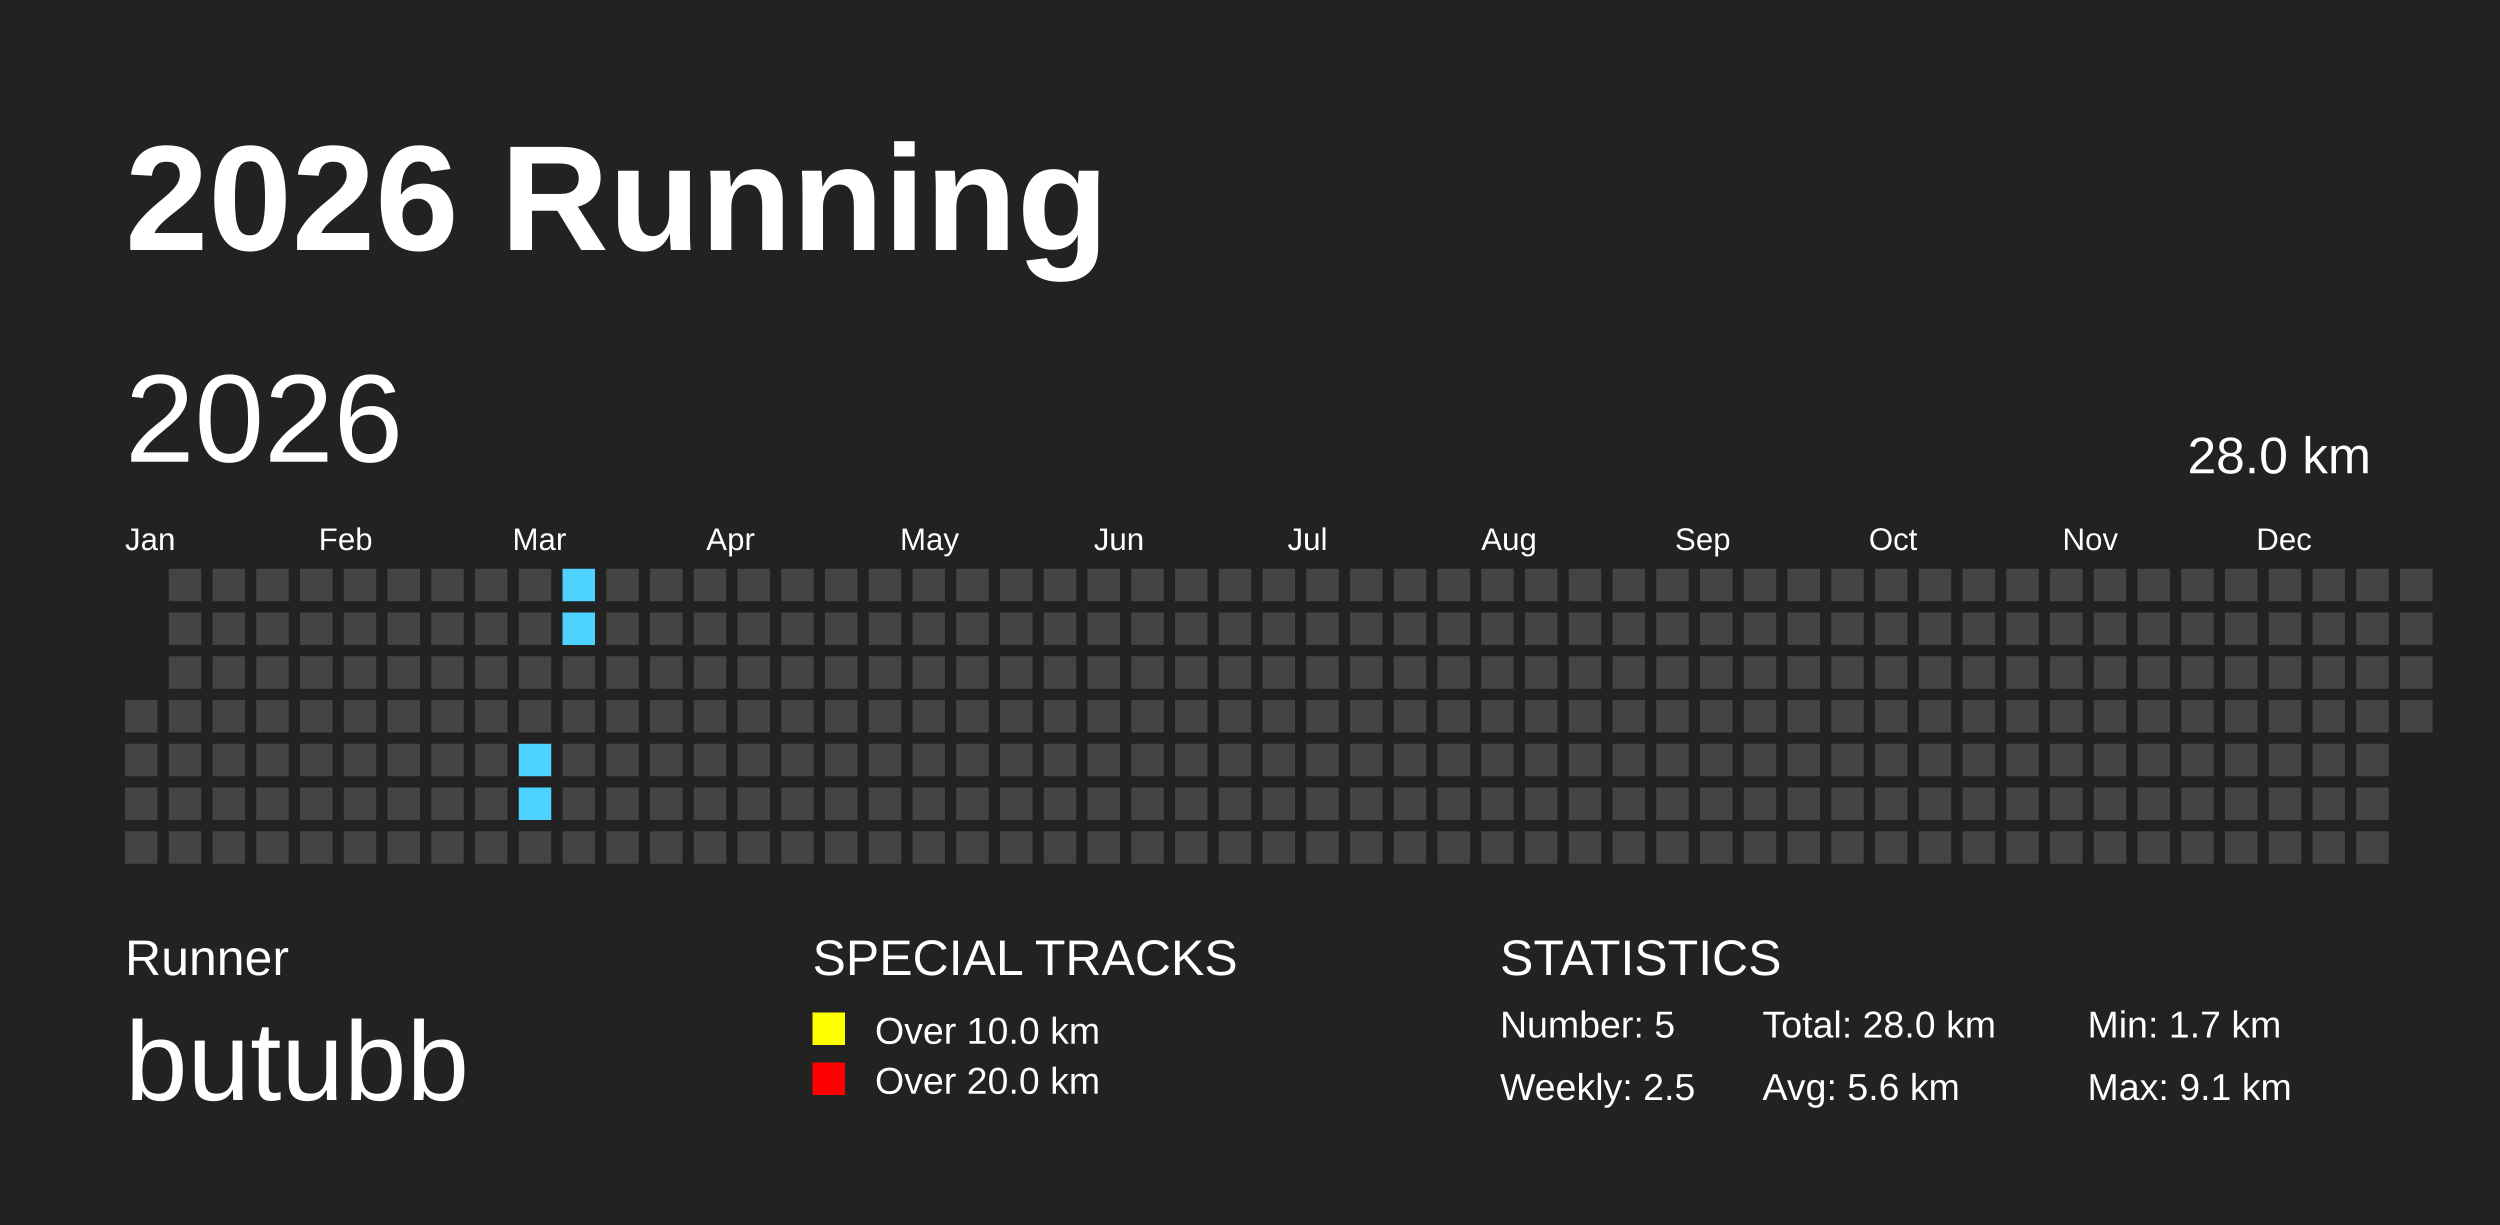
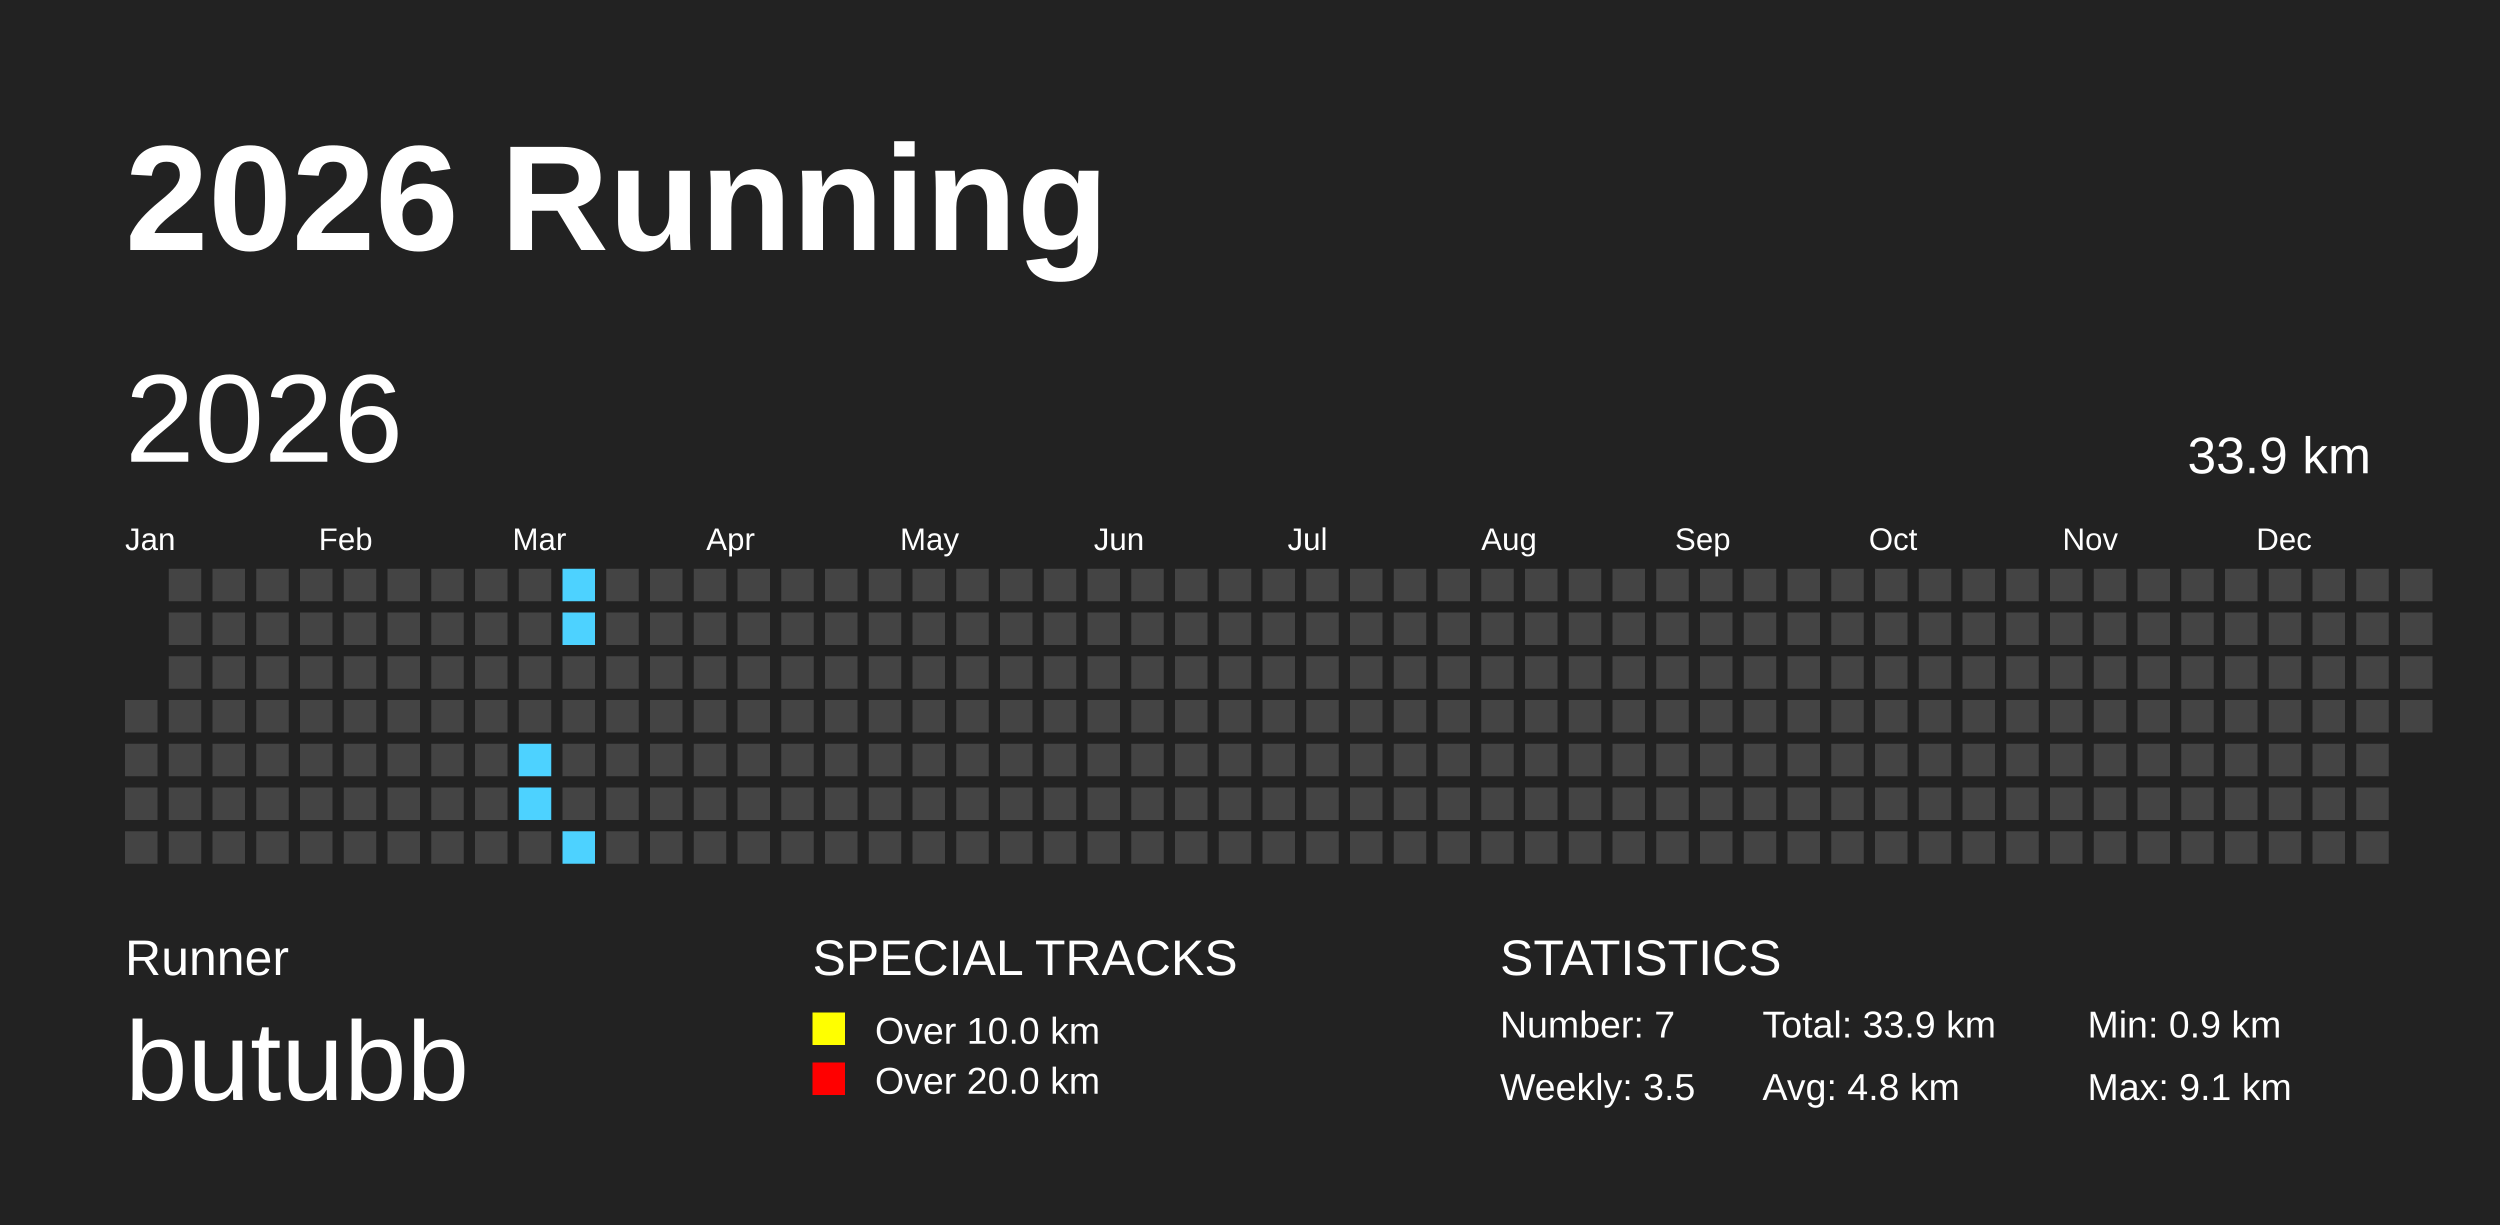
<svg xmlns="http://www.w3.org/2000/svg" baseProfile="full" height="98mm" version="1.1" viewBox="0,0,200,98" width="200mm">
  <defs />
  <rect fill="#222222" height="98" width="200" x="0" y="0" />
  <text fill="#FFFFFF" style="font-size:12px; font-family:Arial; font-weight:bold;" x="10" y="20">2026 Running</text>
  <text fill="#FFFFFF" style="font-size:4px; font-family:Arial" x="10" y="78">Runner</text>
  <text fill="#FFFFFF" style="font-size:9px; font-family:Arial" x="10" y="88">butubb</text>
  <text fill="#FFFFFF" style="font-size:4px; font-family:Arial" x="65" y="78">SPECIAL TRACKS</text>
  <rect fill="yellow" height="2.6" width="2.6" x="65" y="81" />
  <text fill="#FFFFFF" style="font-size:3px; font-family:Arial" x="70" y="83.5">Over 10.0 km</text>
  <rect fill="red" height="2.6" width="2.6" x="65" y="85" />
  <text fill="#FFFFFF" style="font-size:3px; font-family:Arial" x="70" y="87.5">Over 20.0 km</text>
  <text fill="#FFFFFF" style="font-size:4px; font-family:Arial" x="120" y="78">STATISTICS</text>
-   <text fill="#FFFFFF" style="font-size:3px; font-family:Arial" x="120" y="83">Number: 5</text>
-   <text fill="#FFFFFF" style="font-size:3px; font-family:Arial" x="120" y="88">Weekly: 2.5</text>
-   <text fill="#FFFFFF" style="font-size:3px; font-family:Arial" x="141" y="83">Total: 28.0 km</text>
-   <text fill="#FFFFFF" style="font-size:3px; font-family:Arial" x="141" y="88">Avg: 5.6 km</text>
-   <text fill="#FFFFFF" style="font-size:3px; font-family:Arial" x="167" y="83">Min: 1.7 km</text>
+   <text fill="#FFFFFF" style="font-size:3px; font-family:Arial" x="120" y="83">Number: 7</text>
+   <text fill="#FFFFFF" style="font-size:3px; font-family:Arial" x="120" y="88">Weekly: 3.5</text>
+   <text fill="#FFFFFF" style="font-size:3px; font-family:Arial" x="141" y="83">Total: 33.9 km</text>
+   <text fill="#FFFFFF" style="font-size:3px; font-family:Arial" x="141" y="88">Avg: 4.8 km</text>
+   <text fill="#FFFFFF" style="font-size:3px; font-family:Arial" x="167" y="83">Min: 0.9 km</text>
  <text fill="#FFFFFF" style="font-size:3px; font-family:Arial" x="167" y="88">Max: 9.1 km</text>
  <text dominant-baseline="hanging" fill="#FFFFFF" style="font-size:10.0px; font-family:Arial;" x="10" y="30">2026</text>
-   <text dominant-baseline="hanging" fill="#FFFFFF" style="font-size:4.125px; font-family:Arial;" x="175" y="35">28.0 km</text>
+   <text dominant-baseline="hanging" fill="#FFFFFF" style="font-size:4.125px; font-family:Arial;" x="175" y="35">33.9 km</text>
  <text fill="#FFFFFF" style="font-size:2.5px; font-family:Arial" x="10.0" y="44">Jan</text>
  <text fill="#FFFFFF" style="font-size:2.5px; font-family:Arial" x="25.5" y="44">Feb</text>
  <text fill="#FFFFFF" style="font-size:2.5px; font-family:Arial" x="41.0" y="44">Mar</text>
  <text fill="#FFFFFF" style="font-size:2.5px; font-family:Arial" x="56.5" y="44">Apr</text>
  <text fill="#FFFFFF" style="font-size:2.5px; font-family:Arial" x="72.0" y="44">May</text>
  <text fill="#FFFFFF" style="font-size:2.5px; font-family:Arial" x="87.5" y="44">Jun</text>
  <text fill="#FFFFFF" style="font-size:2.5px; font-family:Arial" x="103.0" y="44">Jul</text>
  <text fill="#FFFFFF" style="font-size:2.5px; font-family:Arial" x="118.5" y="44">Aug</text>
  <text fill="#FFFFFF" style="font-size:2.5px; font-family:Arial" x="134.0" y="44">Sep</text>
  <text fill="#FFFFFF" style="font-size:2.5px; font-family:Arial" x="149.5" y="44">Oct</text>
  <text fill="#FFFFFF" style="font-size:2.5px; font-family:Arial" x="165.0" y="44">Nov</text>
  <text fill="#FFFFFF" style="font-size:2.5px; font-family:Arial" x="180.5" y="44">Dec</text>
  <rect fill="#444444" height="2.6" width="2.6" x="10.0" y="56.0" />
  <rect fill="#444444" height="2.6" width="2.6" x="10.0" y="59.5" />
  <rect fill="#444444" height="2.6" width="2.6" x="10.0" y="63.0" />
  <rect fill="#444444" height="2.6" width="2.6" x="10.0" y="66.5" />
  <rect fill="#444444" height="2.6" width="2.6" x="13.5" y="45.5" />
  <rect fill="#444444" height="2.6" width="2.6" x="13.5" y="49.0" />
  <rect fill="#444444" height="2.6" width="2.6" x="13.5" y="52.5" />
  <rect fill="#444444" height="2.6" width="2.6" x="13.5" y="56.0" />
  <rect fill="#444444" height="2.6" width="2.6" x="13.5" y="59.5" />
  <rect fill="#444444" height="2.6" width="2.6" x="13.5" y="63.0" />
  <rect fill="#444444" height="2.6" width="2.6" x="13.5" y="66.5" />
  <rect fill="#444444" height="2.6" width="2.6" x="17.0" y="45.5" />
  <rect fill="#444444" height="2.6" width="2.6" x="17.0" y="49.0" />
  <rect fill="#444444" height="2.6" width="2.6" x="17.0" y="52.5" />
  <rect fill="#444444" height="2.6" width="2.6" x="17.0" y="56.0" />
  <rect fill="#444444" height="2.6" width="2.6" x="17.0" y="59.5" />
  <rect fill="#444444" height="2.6" width="2.6" x="17.0" y="63.0" />
  <rect fill="#444444" height="2.6" width="2.6" x="17.0" y="66.5" />
  <rect fill="#444444" height="2.6" width="2.6" x="20.5" y="45.5" />
  <rect fill="#444444" height="2.6" width="2.6" x="20.5" y="49.0" />
  <rect fill="#444444" height="2.6" width="2.6" x="20.5" y="52.5" />
  <rect fill="#444444" height="2.6" width="2.6" x="20.5" y="56.0" />
  <rect fill="#444444" height="2.6" width="2.6" x="20.5" y="59.5" />
  <rect fill="#444444" height="2.6" width="2.6" x="20.5" y="63.0" />
  <rect fill="#444444" height="2.6" width="2.6" x="20.5" y="66.5" />
  <rect fill="#444444" height="2.6" width="2.6" x="24.0" y="45.5" />
  <rect fill="#444444" height="2.6" width="2.6" x="24.0" y="49.0" />
  <rect fill="#444444" height="2.6" width="2.6" x="24.0" y="52.5" />
  <rect fill="#444444" height="2.6" width="2.6" x="24.0" y="56.0" />
  <rect fill="#444444" height="2.6" width="2.6" x="24.0" y="59.5" />
  <rect fill="#444444" height="2.6" width="2.6" x="24.0" y="63.0" />
  <rect fill="#444444" height="2.6" width="2.6" x="24.0" y="66.5" />
  <rect fill="#444444" height="2.6" width="2.6" x="27.5" y="45.5" />
  <rect fill="#444444" height="2.6" width="2.6" x="27.5" y="49.0" />
  <rect fill="#444444" height="2.6" width="2.6" x="27.5" y="52.5" />
  <rect fill="#444444" height="2.6" width="2.6" x="27.5" y="56.0" />
  <rect fill="#444444" height="2.6" width="2.6" x="27.5" y="59.5" />
  <rect fill="#444444" height="2.6" width="2.6" x="27.5" y="63.0" />
  <rect fill="#444444" height="2.6" width="2.6" x="27.5" y="66.5" />
  <rect fill="#444444" height="2.6" width="2.6" x="31.0" y="45.5" />
  <rect fill="#444444" height="2.6" width="2.6" x="31.0" y="49.0" />
  <rect fill="#444444" height="2.6" width="2.6" x="31.0" y="52.5" />
  <rect fill="#444444" height="2.6" width="2.6" x="31.0" y="56.0" />
  <rect fill="#444444" height="2.6" width="2.6" x="31.0" y="59.5" />
  <rect fill="#444444" height="2.6" width="2.6" x="31.0" y="63.0" />
  <rect fill="#444444" height="2.6" width="2.6" x="31.0" y="66.5" />
  <rect fill="#444444" height="2.6" width="2.6" x="34.5" y="45.5" />
  <rect fill="#444444" height="2.6" width="2.6" x="34.5" y="49.0" />
  <rect fill="#444444" height="2.6" width="2.6" x="34.5" y="52.5" />
  <rect fill="#444444" height="2.6" width="2.6" x="34.5" y="56.0" />
  <rect fill="#444444" height="2.6" width="2.6" x="34.5" y="59.5" />
  <rect fill="#444444" height="2.6" width="2.6" x="34.5" y="63.0" />
  <rect fill="#444444" height="2.6" width="2.6" x="34.5" y="66.5" />
  <rect fill="#444444" height="2.6" width="2.6" x="38.0" y="45.5" />
  <rect fill="#444444" height="2.6" width="2.6" x="38.0" y="49.0" />
  <rect fill="#444444" height="2.6" width="2.6" x="38.0" y="52.5" />
  <rect fill="#444444" height="2.6" width="2.6" x="38.0" y="56.0" />
  <rect fill="#444444" height="2.6" width="2.6" x="38.0" y="59.5" />
  <rect fill="#444444" height="2.6" width="2.6" x="38.0" y="63.0" />
  <rect fill="#444444" height="2.6" width="2.6" x="38.0" y="66.5" />
  <rect fill="#444444" height="2.6" width="2.6" x="41.5" y="45.5" />
  <rect fill="#444444" height="2.6" width="2.6" x="41.5" y="49.0" />
  <rect fill="#444444" height="2.6" width="2.6" x="41.5" y="52.5" />
  <rect fill="#444444" height="2.6" width="2.6" x="41.5" y="56.0" />
  <rect fill="#4DD2FF" height="2.6" width="2.6" x="41.5" y="59.5" />
  <rect fill="#4DD2FF" height="2.6" width="2.6" x="41.5" y="63.0" />
  <rect fill="#444444" height="2.6" width="2.6" x="41.5" y="66.5" />
  <rect fill="#4DD2FF" height="2.6" width="2.6" x="45.0" y="45.5" />
  <rect fill="#4DD2FF" height="2.6" width="2.6" x="45.0" y="49.0" />
  <rect fill="#444444" height="2.6" width="2.6" x="45.0" y="52.5" />
  <rect fill="#444444" height="2.6" width="2.6" x="45.0" y="56.0" />
  <rect fill="#444444" height="2.6" width="2.6" x="45.0" y="59.5" />
  <rect fill="#444444" height="2.6" width="2.6" x="45.0" y="63.0" />
-   <rect fill="#444444" height="2.6" width="2.6" x="45.0" y="66.5" />
+   <rect fill="#4DD2FF" height="2.6" width="2.6" x="45.0" y="66.5" />
  <rect fill="#444444" height="2.6" width="2.6" x="48.5" y="45.5" />
  <rect fill="#444444" height="2.6" width="2.6" x="48.5" y="49.0" />
  <rect fill="#444444" height="2.6" width="2.6" x="48.5" y="52.5" />
  <rect fill="#444444" height="2.6" width="2.6" x="48.5" y="56.0" />
  <rect fill="#444444" height="2.6" width="2.6" x="48.5" y="59.5" />
  <rect fill="#444444" height="2.6" width="2.6" x="48.5" y="63.0" />
  <rect fill="#444444" height="2.6" width="2.6" x="48.5" y="66.5" />
  <rect fill="#444444" height="2.6" width="2.6" x="52.0" y="45.5" />
  <rect fill="#444444" height="2.6" width="2.6" x="52.0" y="49.0" />
  <rect fill="#444444" height="2.6" width="2.6" x="52.0" y="52.5" />
  <rect fill="#444444" height="2.6" width="2.6" x="52.0" y="56.0" />
  <rect fill="#444444" height="2.6" width="2.6" x="52.0" y="59.5" />
  <rect fill="#444444" height="2.6" width="2.6" x="52.0" y="63.0" />
  <rect fill="#444444" height="2.6" width="2.6" x="52.0" y="66.5" />
  <rect fill="#444444" height="2.6" width="2.6" x="55.5" y="45.5" />
  <rect fill="#444444" height="2.6" width="2.6" x="55.5" y="49.0" />
  <rect fill="#444444" height="2.6" width="2.6" x="55.5" y="52.5" />
  <rect fill="#444444" height="2.6" width="2.6" x="55.5" y="56.0" />
  <rect fill="#444444" height="2.6" width="2.6" x="55.5" y="59.5" />
  <rect fill="#444444" height="2.6" width="2.6" x="55.5" y="63.0" />
  <rect fill="#444444" height="2.6" width="2.6" x="55.5" y="66.5" />
  <rect fill="#444444" height="2.6" width="2.6" x="59.0" y="45.5" />
  <rect fill="#444444" height="2.6" width="2.6" x="59.0" y="49.0" />
  <rect fill="#444444" height="2.6" width="2.6" x="59.0" y="52.5" />
  <rect fill="#444444" height="2.6" width="2.6" x="59.0" y="56.0" />
  <rect fill="#444444" height="2.6" width="2.6" x="59.0" y="59.5" />
  <rect fill="#444444" height="2.6" width="2.6" x="59.0" y="63.0" />
  <rect fill="#444444" height="2.6" width="2.6" x="59.0" y="66.5" />
  <rect fill="#444444" height="2.6" width="2.6" x="62.5" y="45.5" />
  <rect fill="#444444" height="2.6" width="2.6" x="62.5" y="49.0" />
  <rect fill="#444444" height="2.6" width="2.6" x="62.5" y="52.5" />
  <rect fill="#444444" height="2.6" width="2.6" x="62.5" y="56.0" />
  <rect fill="#444444" height="2.6" width="2.6" x="62.5" y="59.5" />
  <rect fill="#444444" height="2.6" width="2.6" x="62.5" y="63.0" />
  <rect fill="#444444" height="2.6" width="2.6" x="62.5" y="66.5" />
  <rect fill="#444444" height="2.6" width="2.6" x="66.0" y="45.5" />
  <rect fill="#444444" height="2.6" width="2.6" x="66.0" y="49.0" />
  <rect fill="#444444" height="2.6" width="2.6" x="66.0" y="52.5" />
  <rect fill="#444444" height="2.6" width="2.6" x="66.0" y="56.0" />
  <rect fill="#444444" height="2.6" width="2.6" x="66.0" y="59.5" />
  <rect fill="#444444" height="2.6" width="2.6" x="66.0" y="63.0" />
  <rect fill="#444444" height="2.6" width="2.6" x="66.0" y="66.5" />
  <rect fill="#444444" height="2.6" width="2.6" x="69.5" y="45.5" />
  <rect fill="#444444" height="2.6" width="2.6" x="69.5" y="49.0" />
  <rect fill="#444444" height="2.6" width="2.6" x="69.5" y="52.5" />
  <rect fill="#444444" height="2.6" width="2.6" x="69.5" y="56.0" />
  <rect fill="#444444" height="2.6" width="2.6" x="69.5" y="59.5" />
  <rect fill="#444444" height="2.6" width="2.6" x="69.5" y="63.0" />
  <rect fill="#444444" height="2.6" width="2.6" x="69.5" y="66.5" />
  <rect fill="#444444" height="2.6" width="2.6" x="73.0" y="45.5" />
  <rect fill="#444444" height="2.6" width="2.6" x="73.0" y="49.0" />
  <rect fill="#444444" height="2.6" width="2.6" x="73.0" y="52.5" />
  <rect fill="#444444" height="2.6" width="2.6" x="73.0" y="56.0" />
  <rect fill="#444444" height="2.6" width="2.6" x="73.0" y="59.5" />
  <rect fill="#444444" height="2.6" width="2.6" x="73.0" y="63.0" />
  <rect fill="#444444" height="2.6" width="2.6" x="73.0" y="66.5" />
  <rect fill="#444444" height="2.6" width="2.6" x="76.5" y="45.5" />
  <rect fill="#444444" height="2.6" width="2.6" x="76.5" y="49.0" />
  <rect fill="#444444" height="2.6" width="2.6" x="76.5" y="52.5" />
  <rect fill="#444444" height="2.6" width="2.6" x="76.5" y="56.0" />
  <rect fill="#444444" height="2.6" width="2.6" x="76.5" y="59.5" />
  <rect fill="#444444" height="2.6" width="2.6" x="76.5" y="63.0" />
  <rect fill="#444444" height="2.6" width="2.6" x="76.5" y="66.5" />
  <rect fill="#444444" height="2.6" width="2.6" x="80.0" y="45.5" />
  <rect fill="#444444" height="2.6" width="2.6" x="80.0" y="49.0" />
  <rect fill="#444444" height="2.6" width="2.6" x="80.0" y="52.5" />
  <rect fill="#444444" height="2.6" width="2.6" x="80.0" y="56.0" />
  <rect fill="#444444" height="2.6" width="2.6" x="80.0" y="59.5" />
  <rect fill="#444444" height="2.6" width="2.6" x="80.0" y="63.0" />
  <rect fill="#444444" height="2.6" width="2.6" x="80.0" y="66.5" />
  <rect fill="#444444" height="2.6" width="2.6" x="83.5" y="45.5" />
  <rect fill="#444444" height="2.6" width="2.6" x="83.5" y="49.0" />
  <rect fill="#444444" height="2.6" width="2.6" x="83.5" y="52.5" />
  <rect fill="#444444" height="2.6" width="2.6" x="83.5" y="56.0" />
  <rect fill="#444444" height="2.6" width="2.6" x="83.5" y="59.5" />
  <rect fill="#444444" height="2.6" width="2.6" x="83.5" y="63.0" />
  <rect fill="#444444" height="2.6" width="2.6" x="83.5" y="66.5" />
  <rect fill="#444444" height="2.6" width="2.6" x="87.0" y="45.5" />
  <rect fill="#444444" height="2.6" width="2.6" x="87.0" y="49.0" />
  <rect fill="#444444" height="2.6" width="2.6" x="87.0" y="52.5" />
  <rect fill="#444444" height="2.6" width="2.6" x="87.0" y="56.0" />
  <rect fill="#444444" height="2.6" width="2.6" x="87.0" y="59.5" />
  <rect fill="#444444" height="2.6" width="2.6" x="87.0" y="63.0" />
  <rect fill="#444444" height="2.6" width="2.6" x="87.0" y="66.5" />
  <rect fill="#444444" height="2.6" width="2.6" x="90.5" y="45.5" />
  <rect fill="#444444" height="2.6" width="2.6" x="90.5" y="49.0" />
  <rect fill="#444444" height="2.6" width="2.6" x="90.5" y="52.5" />
  <rect fill="#444444" height="2.6" width="2.6" x="90.5" y="56.0" />
  <rect fill="#444444" height="2.6" width="2.6" x="90.5" y="59.5" />
  <rect fill="#444444" height="2.6" width="2.6" x="90.5" y="63.0" />
  <rect fill="#444444" height="2.6" width="2.6" x="90.5" y="66.5" />
  <rect fill="#444444" height="2.6" width="2.6" x="94.0" y="45.5" />
  <rect fill="#444444" height="2.6" width="2.6" x="94.0" y="49.0" />
  <rect fill="#444444" height="2.6" width="2.6" x="94.0" y="52.5" />
  <rect fill="#444444" height="2.6" width="2.6" x="94.0" y="56.0" />
  <rect fill="#444444" height="2.6" width="2.6" x="94.0" y="59.5" />
  <rect fill="#444444" height="2.6" width="2.6" x="94.0" y="63.0" />
  <rect fill="#444444" height="2.6" width="2.6" x="94.0" y="66.5" />
  <rect fill="#444444" height="2.6" width="2.6" x="97.5" y="45.5" />
  <rect fill="#444444" height="2.6" width="2.6" x="97.5" y="49.0" />
  <rect fill="#444444" height="2.6" width="2.6" x="97.5" y="52.5" />
  <rect fill="#444444" height="2.6" width="2.6" x="97.5" y="56.0" />
  <rect fill="#444444" height="2.6" width="2.6" x="97.5" y="59.5" />
  <rect fill="#444444" height="2.6" width="2.6" x="97.5" y="63.0" />
  <rect fill="#444444" height="2.6" width="2.6" x="97.5" y="66.5" />
  <rect fill="#444444" height="2.6" width="2.6" x="101.0" y="45.5" />
  <rect fill="#444444" height="2.6" width="2.6" x="101.0" y="49.0" />
  <rect fill="#444444" height="2.6" width="2.6" x="101.0" y="52.5" />
  <rect fill="#444444" height="2.6" width="2.6" x="101.0" y="56.0" />
  <rect fill="#444444" height="2.6" width="2.6" x="101.0" y="59.5" />
  <rect fill="#444444" height="2.6" width="2.6" x="101.0" y="63.0" />
  <rect fill="#444444" height="2.6" width="2.6" x="101.0" y="66.5" />
  <rect fill="#444444" height="2.6" width="2.6" x="104.5" y="45.5" />
  <rect fill="#444444" height="2.6" width="2.6" x="104.5" y="49.0" />
  <rect fill="#444444" height="2.6" width="2.6" x="104.5" y="52.5" />
  <rect fill="#444444" height="2.6" width="2.6" x="104.5" y="56.0" />
  <rect fill="#444444" height="2.6" width="2.6" x="104.5" y="59.5" />
  <rect fill="#444444" height="2.6" width="2.6" x="104.5" y="63.0" />
  <rect fill="#444444" height="2.6" width="2.6" x="104.5" y="66.5" />
  <rect fill="#444444" height="2.6" width="2.6" x="108.0" y="45.5" />
  <rect fill="#444444" height="2.6" width="2.6" x="108.0" y="49.0" />
  <rect fill="#444444" height="2.6" width="2.6" x="108.0" y="52.5" />
  <rect fill="#444444" height="2.6" width="2.6" x="108.0" y="56.0" />
  <rect fill="#444444" height="2.6" width="2.6" x="108.0" y="59.5" />
  <rect fill="#444444" height="2.6" width="2.6" x="108.0" y="63.0" />
  <rect fill="#444444" height="2.6" width="2.6" x="108.0" y="66.5" />
  <rect fill="#444444" height="2.6" width="2.6" x="111.5" y="45.5" />
  <rect fill="#444444" height="2.6" width="2.6" x="111.5" y="49.0" />
  <rect fill="#444444" height="2.6" width="2.6" x="111.5" y="52.5" />
  <rect fill="#444444" height="2.6" width="2.6" x="111.5" y="56.0" />
  <rect fill="#444444" height="2.6" width="2.6" x="111.5" y="59.5" />
  <rect fill="#444444" height="2.6" width="2.6" x="111.5" y="63.0" />
  <rect fill="#444444" height="2.6" width="2.6" x="111.5" y="66.5" />
  <rect fill="#444444" height="2.6" width="2.6" x="115.0" y="45.5" />
  <rect fill="#444444" height="2.6" width="2.6" x="115.0" y="49.0" />
  <rect fill="#444444" height="2.6" width="2.6" x="115.0" y="52.5" />
  <rect fill="#444444" height="2.6" width="2.6" x="115.0" y="56.0" />
  <rect fill="#444444" height="2.6" width="2.6" x="115.0" y="59.5" />
  <rect fill="#444444" height="2.6" width="2.6" x="115.0" y="63.0" />
  <rect fill="#444444" height="2.6" width="2.6" x="115.0" y="66.5" />
  <rect fill="#444444" height="2.6" width="2.6" x="118.5" y="45.5" />
  <rect fill="#444444" height="2.6" width="2.6" x="118.5" y="49.0" />
  <rect fill="#444444" height="2.6" width="2.6" x="118.5" y="52.5" />
  <rect fill="#444444" height="2.6" width="2.6" x="118.5" y="56.0" />
  <rect fill="#444444" height="2.6" width="2.6" x="118.5" y="59.5" />
  <rect fill="#444444" height="2.6" width="2.6" x="118.5" y="63.0" />
  <rect fill="#444444" height="2.6" width="2.6" x="118.5" y="66.5" />
  <rect fill="#444444" height="2.6" width="2.6" x="122.0" y="45.5" />
  <rect fill="#444444" height="2.6" width="2.6" x="122.0" y="49.0" />
  <rect fill="#444444" height="2.6" width="2.6" x="122.0" y="52.5" />
  <rect fill="#444444" height="2.6" width="2.6" x="122.0" y="56.0" />
  <rect fill="#444444" height="2.6" width="2.6" x="122.0" y="59.5" />
  <rect fill="#444444" height="2.6" width="2.6" x="122.0" y="63.0" />
  <rect fill="#444444" height="2.6" width="2.6" x="122.0" y="66.5" />
  <rect fill="#444444" height="2.6" width="2.6" x="125.5" y="45.5" />
  <rect fill="#444444" height="2.6" width="2.6" x="125.5" y="49.0" />
  <rect fill="#444444" height="2.6" width="2.6" x="125.5" y="52.5" />
  <rect fill="#444444" height="2.6" width="2.6" x="125.5" y="56.0" />
  <rect fill="#444444" height="2.6" width="2.6" x="125.5" y="59.5" />
  <rect fill="#444444" height="2.6" width="2.6" x="125.5" y="63.0" />
  <rect fill="#444444" height="2.6" width="2.6" x="125.5" y="66.5" />
  <rect fill="#444444" height="2.6" width="2.6" x="129.0" y="45.5" />
  <rect fill="#444444" height="2.6" width="2.6" x="129.0" y="49.0" />
  <rect fill="#444444" height="2.6" width="2.6" x="129.0" y="52.5" />
  <rect fill="#444444" height="2.6" width="2.6" x="129.0" y="56.0" />
  <rect fill="#444444" height="2.6" width="2.6" x="129.0" y="59.5" />
  <rect fill="#444444" height="2.6" width="2.6" x="129.0" y="63.0" />
  <rect fill="#444444" height="2.6" width="2.6" x="129.0" y="66.5" />
  <rect fill="#444444" height="2.6" width="2.6" x="132.5" y="45.5" />
  <rect fill="#444444" height="2.6" width="2.6" x="132.5" y="49.0" />
  <rect fill="#444444" height="2.6" width="2.6" x="132.5" y="52.5" />
  <rect fill="#444444" height="2.6" width="2.6" x="132.5" y="56.0" />
  <rect fill="#444444" height="2.6" width="2.6" x="132.5" y="59.5" />
  <rect fill="#444444" height="2.6" width="2.6" x="132.5" y="63.0" />
  <rect fill="#444444" height="2.6" width="2.6" x="132.5" y="66.5" />
  <rect fill="#444444" height="2.6" width="2.6" x="136.0" y="45.5" />
  <rect fill="#444444" height="2.6" width="2.6" x="136.0" y="49.0" />
  <rect fill="#444444" height="2.6" width="2.6" x="136.0" y="52.5" />
  <rect fill="#444444" height="2.6" width="2.6" x="136.0" y="56.0" />
  <rect fill="#444444" height="2.6" width="2.6" x="136.0" y="59.5" />
  <rect fill="#444444" height="2.6" width="2.6" x="136.0" y="63.0" />
  <rect fill="#444444" height="2.6" width="2.6" x="136.0" y="66.5" />
  <rect fill="#444444" height="2.6" width="2.6" x="139.5" y="45.5" />
  <rect fill="#444444" height="2.6" width="2.6" x="139.5" y="49.0" />
  <rect fill="#444444" height="2.6" width="2.6" x="139.5" y="52.5" />
  <rect fill="#444444" height="2.6" width="2.6" x="139.5" y="56.0" />
  <rect fill="#444444" height="2.6" width="2.6" x="139.5" y="59.5" />
  <rect fill="#444444" height="2.6" width="2.6" x="139.5" y="63.0" />
  <rect fill="#444444" height="2.6" width="2.6" x="139.5" y="66.5" />
  <rect fill="#444444" height="2.6" width="2.6" x="143.0" y="45.5" />
  <rect fill="#444444" height="2.6" width="2.6" x="143.0" y="49.0" />
  <rect fill="#444444" height="2.6" width="2.6" x="143.0" y="52.5" />
  <rect fill="#444444" height="2.6" width="2.6" x="143.0" y="56.0" />
  <rect fill="#444444" height="2.6" width="2.6" x="143.0" y="59.5" />
  <rect fill="#444444" height="2.6" width="2.6" x="143.0" y="63.0" />
  <rect fill="#444444" height="2.6" width="2.6" x="143.0" y="66.5" />
  <rect fill="#444444" height="2.6" width="2.6" x="146.5" y="45.5" />
  <rect fill="#444444" height="2.6" width="2.6" x="146.5" y="49.0" />
  <rect fill="#444444" height="2.6" width="2.6" x="146.5" y="52.5" />
  <rect fill="#444444" height="2.6" width="2.6" x="146.5" y="56.0" />
  <rect fill="#444444" height="2.6" width="2.6" x="146.5" y="59.5" />
  <rect fill="#444444" height="2.6" width="2.6" x="146.5" y="63.0" />
  <rect fill="#444444" height="2.6" width="2.6" x="146.5" y="66.5" />
  <rect fill="#444444" height="2.6" width="2.6" x="150.0" y="45.5" />
  <rect fill="#444444" height="2.6" width="2.6" x="150.0" y="49.0" />
  <rect fill="#444444" height="2.6" width="2.6" x="150.0" y="52.5" />
  <rect fill="#444444" height="2.6" width="2.6" x="150.0" y="56.0" />
  <rect fill="#444444" height="2.6" width="2.6" x="150.0" y="59.5" />
  <rect fill="#444444" height="2.6" width="2.6" x="150.0" y="63.0" />
  <rect fill="#444444" height="2.6" width="2.6" x="150.0" y="66.5" />
  <rect fill="#444444" height="2.6" width="2.6" x="153.5" y="45.5" />
  <rect fill="#444444" height="2.6" width="2.6" x="153.5" y="49.0" />
  <rect fill="#444444" height="2.6" width="2.6" x="153.5" y="52.5" />
  <rect fill="#444444" height="2.6" width="2.6" x="153.5" y="56.0" />
  <rect fill="#444444" height="2.6" width="2.6" x="153.5" y="59.5" />
  <rect fill="#444444" height="2.6" width="2.6" x="153.5" y="63.0" />
  <rect fill="#444444" height="2.6" width="2.6" x="153.5" y="66.5" />
  <rect fill="#444444" height="2.6" width="2.6" x="157.0" y="45.5" />
  <rect fill="#444444" height="2.6" width="2.6" x="157.0" y="49.0" />
  <rect fill="#444444" height="2.6" width="2.6" x="157.0" y="52.5" />
  <rect fill="#444444" height="2.6" width="2.6" x="157.0" y="56.0" />
  <rect fill="#444444" height="2.6" width="2.6" x="157.0" y="59.5" />
  <rect fill="#444444" height="2.6" width="2.6" x="157.0" y="63.0" />
  <rect fill="#444444" height="2.6" width="2.6" x="157.0" y="66.5" />
  <rect fill="#444444" height="2.6" width="2.6" x="160.5" y="45.5" />
  <rect fill="#444444" height="2.6" width="2.6" x="160.5" y="49.0" />
  <rect fill="#444444" height="2.6" width="2.6" x="160.5" y="52.5" />
  <rect fill="#444444" height="2.6" width="2.6" x="160.5" y="56.0" />
  <rect fill="#444444" height="2.6" width="2.6" x="160.5" y="59.5" />
  <rect fill="#444444" height="2.6" width="2.6" x="160.5" y="63.0" />
  <rect fill="#444444" height="2.6" width="2.6" x="160.5" y="66.5" />
  <rect fill="#444444" height="2.6" width="2.6" x="164.0" y="45.5" />
  <rect fill="#444444" height="2.6" width="2.6" x="164.0" y="49.0" />
  <rect fill="#444444" height="2.6" width="2.6" x="164.0" y="52.5" />
  <rect fill="#444444" height="2.6" width="2.6" x="164.0" y="56.0" />
  <rect fill="#444444" height="2.6" width="2.6" x="164.0" y="59.5" />
  <rect fill="#444444" height="2.6" width="2.6" x="164.0" y="63.0" />
  <rect fill="#444444" height="2.6" width="2.6" x="164.0" y="66.5" />
  <rect fill="#444444" height="2.6" width="2.6" x="167.5" y="45.5" />
  <rect fill="#444444" height="2.6" width="2.6" x="167.5" y="49.0" />
  <rect fill="#444444" height="2.6" width="2.6" x="167.5" y="52.5" />
  <rect fill="#444444" height="2.6" width="2.6" x="167.5" y="56.0" />
  <rect fill="#444444" height="2.6" width="2.6" x="167.5" y="59.5" />
  <rect fill="#444444" height="2.6" width="2.6" x="167.5" y="63.0" />
  <rect fill="#444444" height="2.6" width="2.6" x="167.5" y="66.5" />
  <rect fill="#444444" height="2.6" width="2.6" x="171.0" y="45.5" />
  <rect fill="#444444" height="2.6" width="2.6" x="171.0" y="49.0" />
  <rect fill="#444444" height="2.6" width="2.6" x="171.0" y="52.5" />
  <rect fill="#444444" height="2.6" width="2.6" x="171.0" y="56.0" />
  <rect fill="#444444" height="2.6" width="2.6" x="171.0" y="59.5" />
  <rect fill="#444444" height="2.6" width="2.6" x="171.0" y="63.0" />
  <rect fill="#444444" height="2.6" width="2.6" x="171.0" y="66.5" />
  <rect fill="#444444" height="2.6" width="2.6" x="174.5" y="45.5" />
  <rect fill="#444444" height="2.6" width="2.6" x="174.5" y="49.0" />
  <rect fill="#444444" height="2.6" width="2.6" x="174.5" y="52.5" />
  <rect fill="#444444" height="2.6" width="2.6" x="174.5" y="56.0" />
  <rect fill="#444444" height="2.6" width="2.6" x="174.5" y="59.5" />
  <rect fill="#444444" height="2.6" width="2.6" x="174.5" y="63.0" />
  <rect fill="#444444" height="2.6" width="2.6" x="174.5" y="66.5" />
  <rect fill="#444444" height="2.6" width="2.6" x="178.0" y="45.5" />
  <rect fill="#444444" height="2.6" width="2.6" x="178.0" y="49.0" />
  <rect fill="#444444" height="2.6" width="2.6" x="178.0" y="52.5" />
  <rect fill="#444444" height="2.6" width="2.6" x="178.0" y="56.0" />
  <rect fill="#444444" height="2.6" width="2.6" x="178.0" y="59.5" />
  <rect fill="#444444" height="2.6" width="2.6" x="178.0" y="63.0" />
  <rect fill="#444444" height="2.6" width="2.6" x="178.0" y="66.5" />
  <rect fill="#444444" height="2.6" width="2.6" x="181.5" y="45.5" />
  <rect fill="#444444" height="2.6" width="2.6" x="181.5" y="49.0" />
  <rect fill="#444444" height="2.6" width="2.6" x="181.5" y="52.5" />
  <rect fill="#444444" height="2.6" width="2.6" x="181.5" y="56.0" />
  <rect fill="#444444" height="2.6" width="2.6" x="181.5" y="59.5" />
  <rect fill="#444444" height="2.6" width="2.6" x="181.5" y="63.0" />
  <rect fill="#444444" height="2.6" width="2.6" x="181.5" y="66.5" />
  <rect fill="#444444" height="2.6" width="2.6" x="185.0" y="45.5" />
  <rect fill="#444444" height="2.6" width="2.6" x="185.0" y="49.0" />
  <rect fill="#444444" height="2.6" width="2.6" x="185.0" y="52.5" />
  <rect fill="#444444" height="2.6" width="2.6" x="185.0" y="56.0" />
  <rect fill="#444444" height="2.6" width="2.6" x="185.0" y="59.5" />
  <rect fill="#444444" height="2.6" width="2.6" x="185.0" y="63.0" />
  <rect fill="#444444" height="2.6" width="2.6" x="185.0" y="66.5" />
  <rect fill="#444444" height="2.6" width="2.6" x="188.5" y="45.5" />
  <rect fill="#444444" height="2.6" width="2.6" x="188.5" y="49.0" />
  <rect fill="#444444" height="2.6" width="2.6" x="188.5" y="52.5" />
  <rect fill="#444444" height="2.6" width="2.6" x="188.5" y="56.0" />
  <rect fill="#444444" height="2.6" width="2.6" x="188.5" y="59.5" />
  <rect fill="#444444" height="2.6" width="2.6" x="188.5" y="63.0" />
  <rect fill="#444444" height="2.6" width="2.6" x="188.5" y="66.5" />
  <rect fill="#444444" height="2.6" width="2.6" x="192.0" y="45.5" />
  <rect fill="#444444" height="2.6" width="2.6" x="192.0" y="49.0" />
  <rect fill="#444444" height="2.6" width="2.6" x="192.0" y="52.5" />
  <rect fill="#444444" height="2.6" width="2.6" x="192.0" y="56.0" />
</svg>
